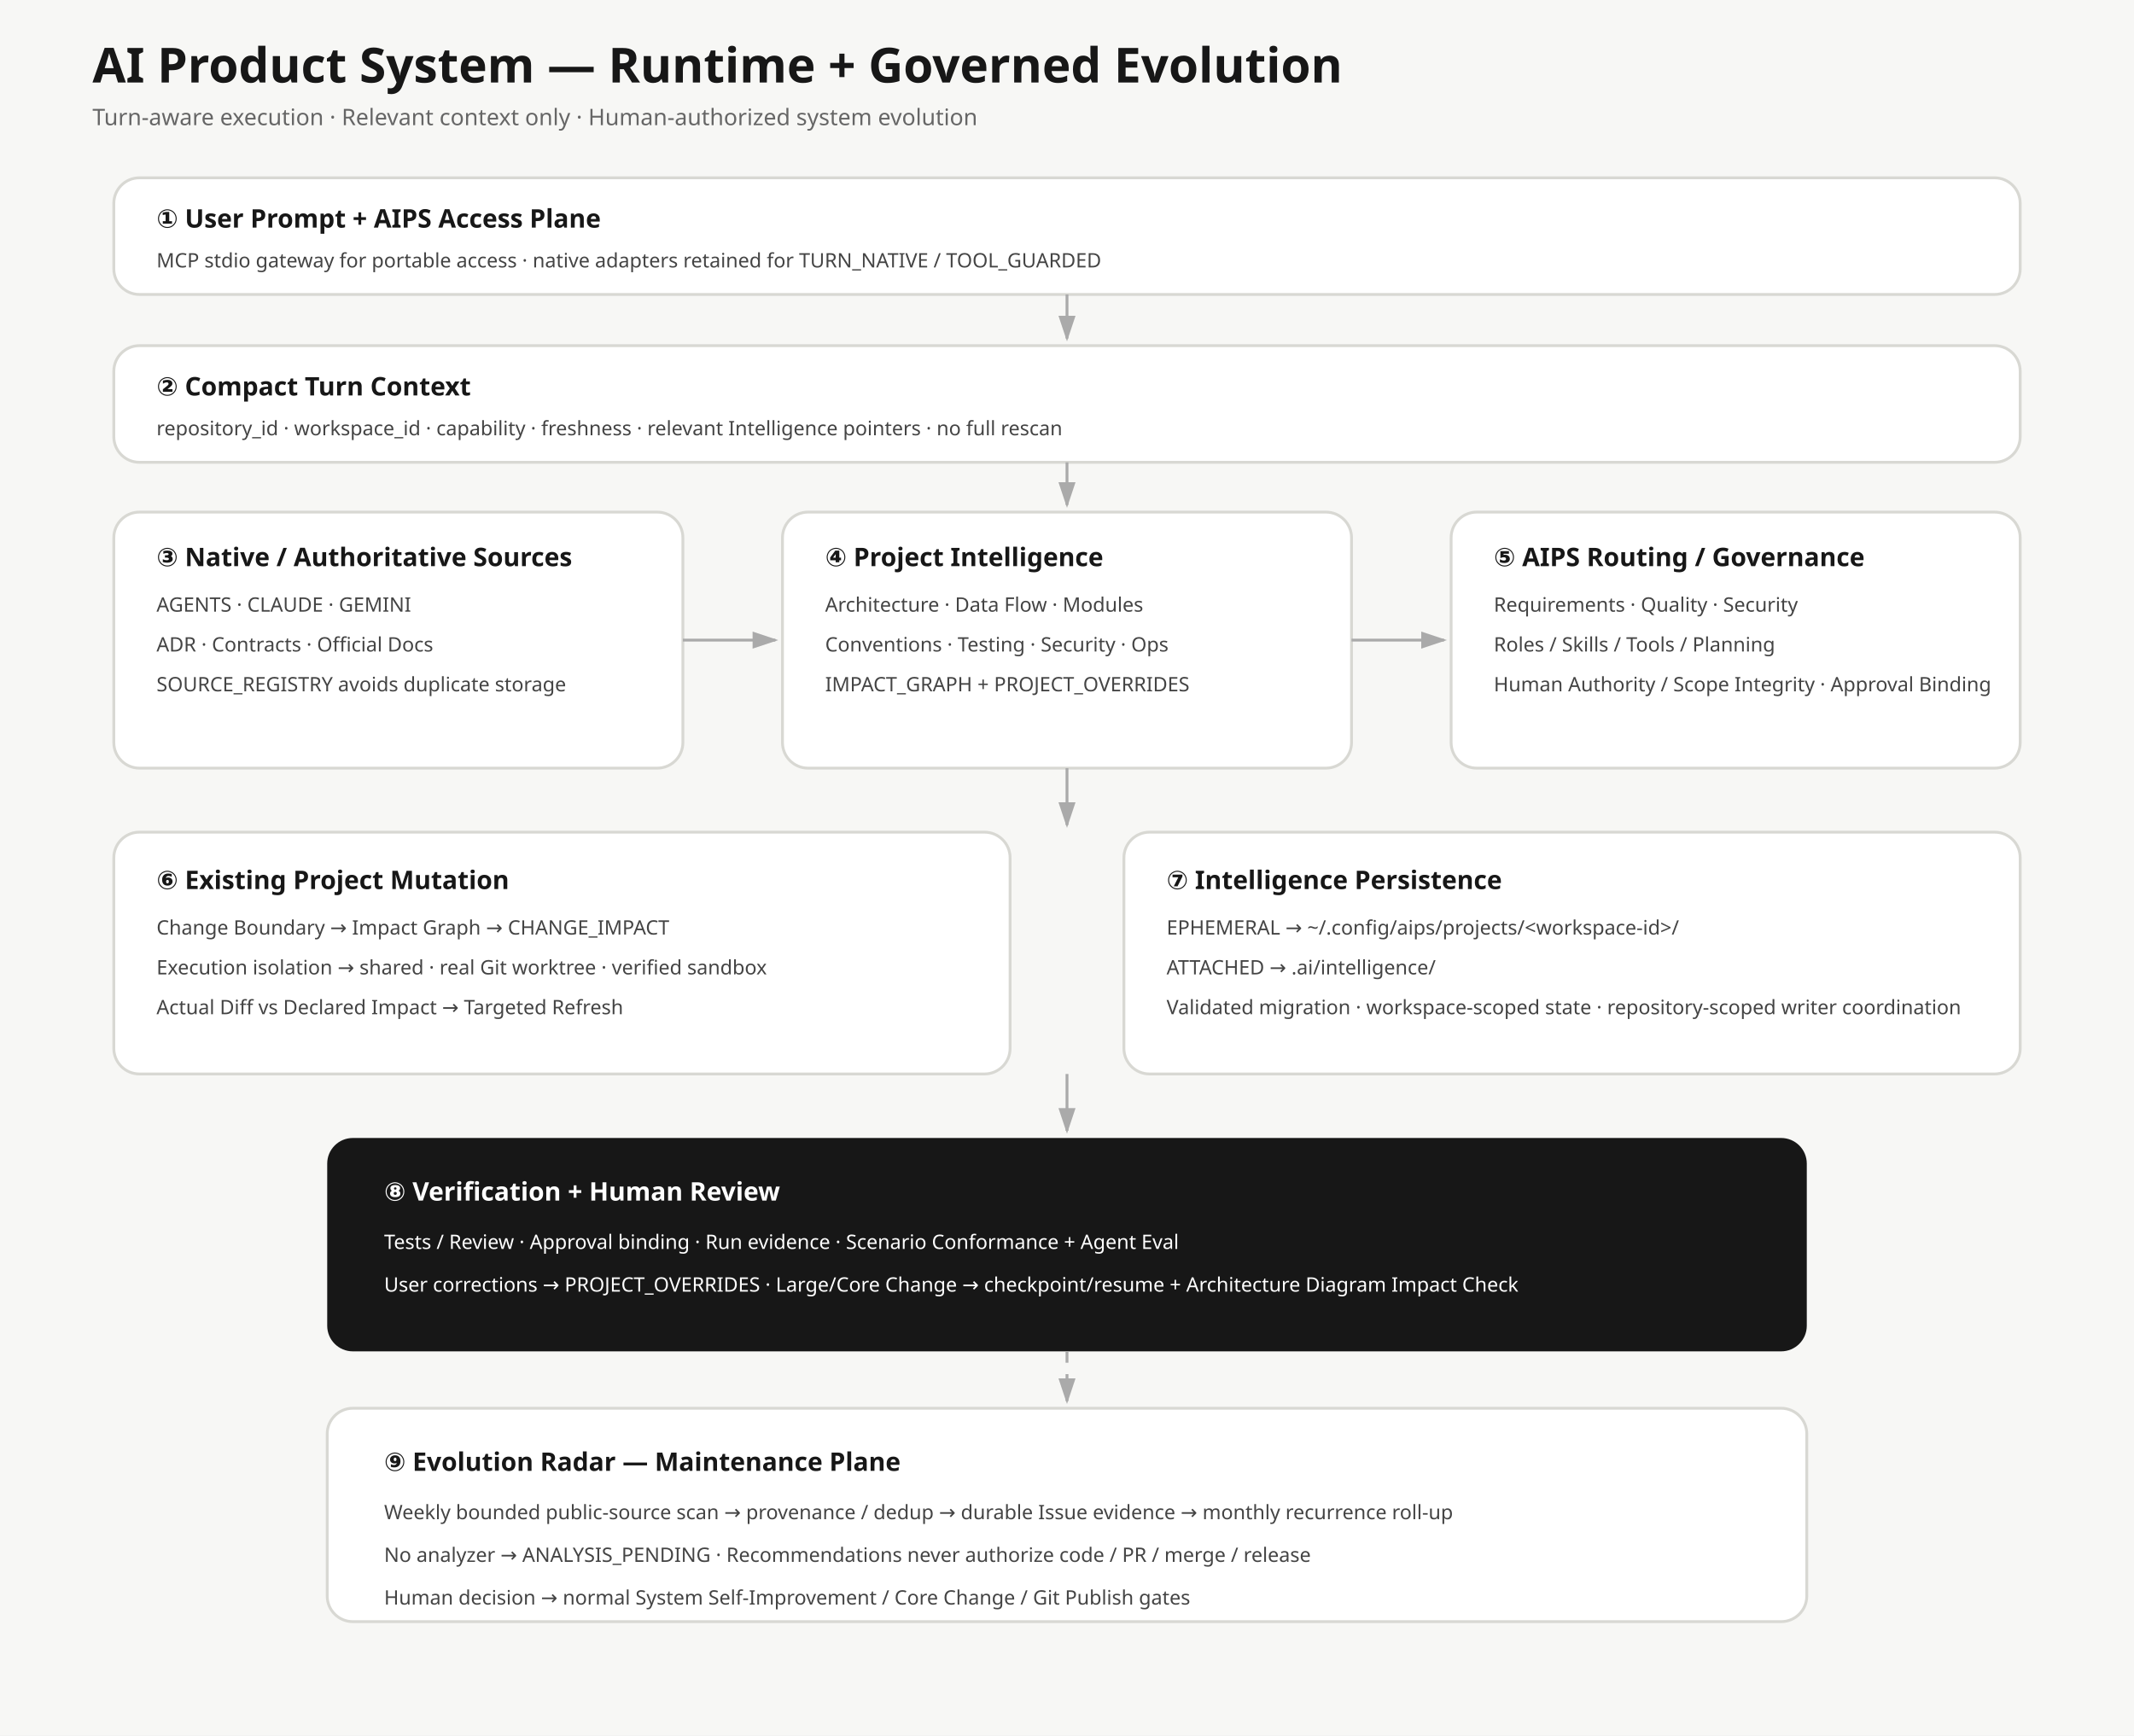
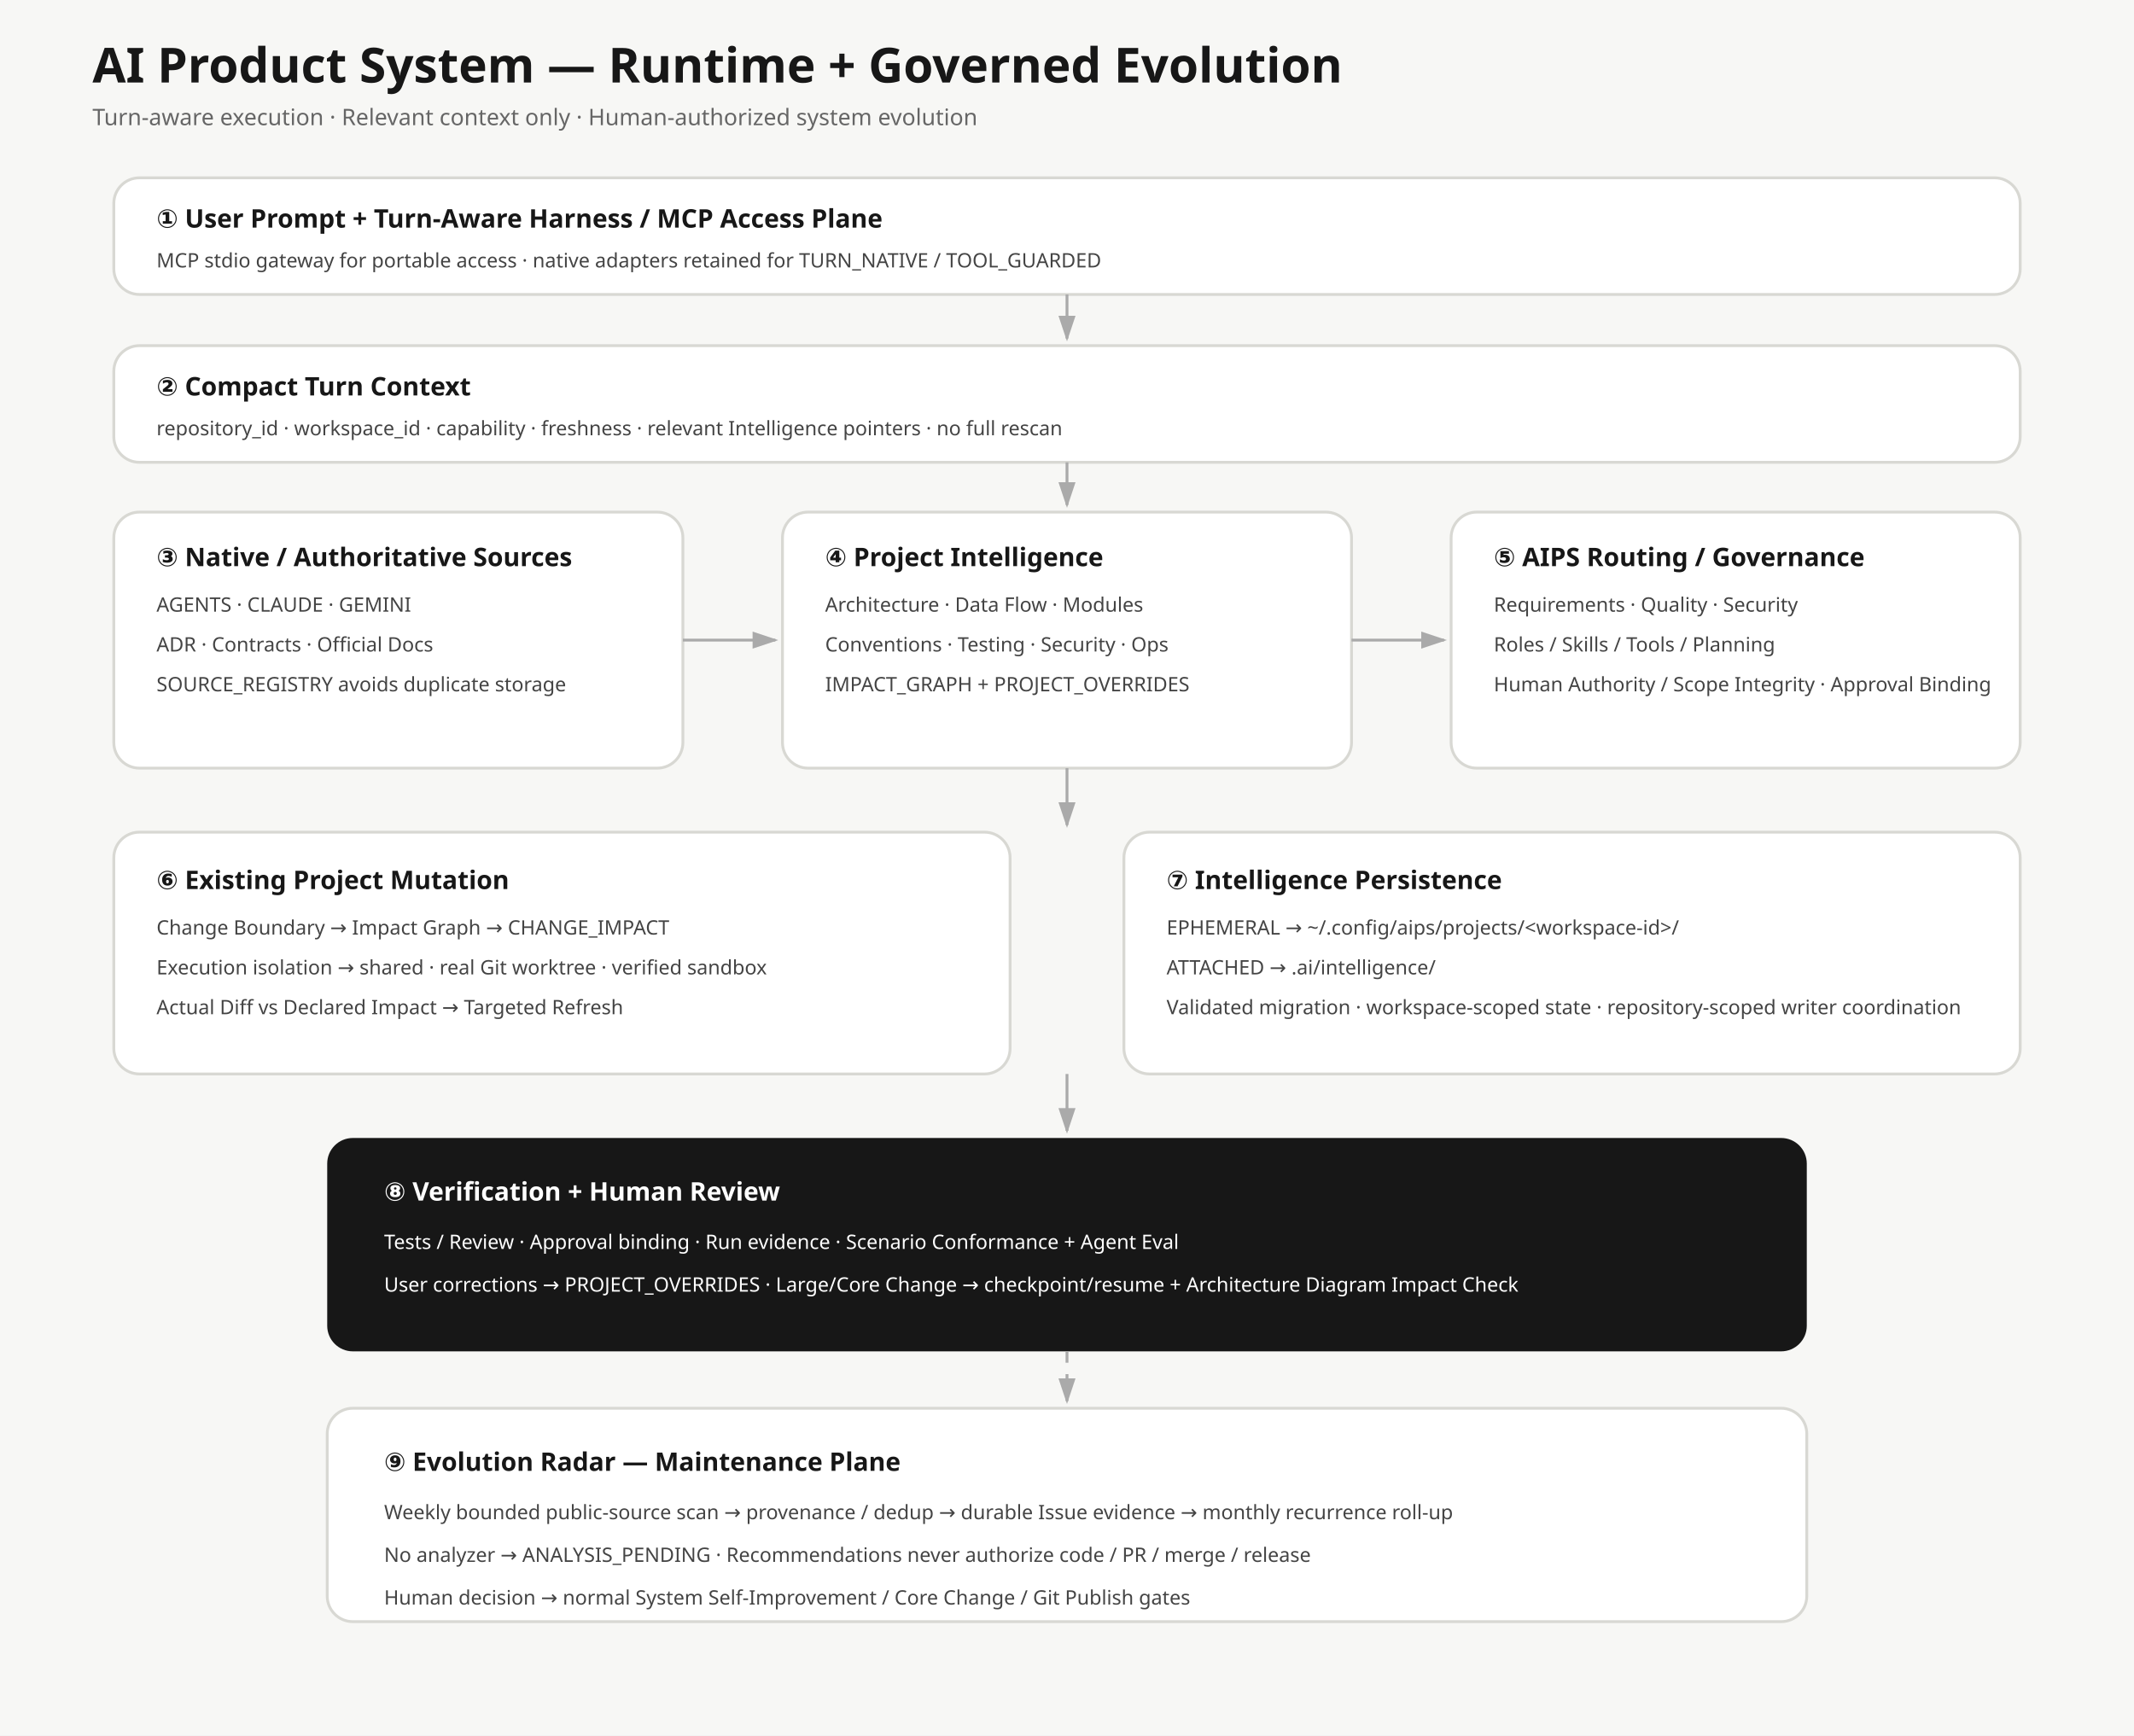
<svg xmlns="http://www.w3.org/2000/svg" width="1500" height="1220" viewBox="0 0 1500 1220">
  <rect width="1500" height="1220" fill="#f7f7f5" />
  <style>.title{font:700 34px system-ui,sans-serif;fill:#171717}.sub{font:400 16px system-ui,sans-serif;fill:#666}.h{font:700 18px system-ui,sans-serif;fill:#171717}.t{font:400 14px system-ui,sans-serif;fill:#444}.box{fill:#fff;stroke:#d8d8d3;stroke-width:2}.dark{fill:#171717}.white{fill:#fff}.line{stroke:#aaa;stroke-width:2;fill:none;marker-end:url(#a)}.dash{stroke:#aaa;stroke-width:2;stroke-dasharray:8 8;fill:none;marker-end:url(#a)}</style>
  <defs>
    <marker id="a" markerWidth="10" markerHeight="10" refX="8" refY="3" orient="auto">
      <path d="M0,0 L0,6 L9,3 z" fill="#aaa" />
    </marker>
  </defs>
  <text x="65" y="58" class="title">AI Product System — Runtime + Governed Evolution</text>
  <text x="65" y="88" class="sub">Turn-aware execution · Relevant context only · Human-authorized system evolution</text>
  <rect x="80" y="125" width="1340" height="82" rx="18" class="box" />
-   <text x="110" y="160" class="h">① User Prompt + AIPS Access Plane</text>
+   <text x="110" y="160" class="h">① User Prompt + Turn-Aware Harness / MCP Access Plane</text>
  <text x="110" y="188" class="t">MCP stdio gateway for portable access · native adapters retained for TURN_NATIVE / TOOL_GUARDED</text>
  <path d="M750 207 L750 238" class="line" />
  <rect x="80" y="243" width="1340" height="82" rx="18" class="box" />
  <text x="110" y="278" class="h">② Compact Turn Context</text>
  <text x="110" y="306" class="t">repository_id · workspace_id · capability · freshness · relevant Intelligence pointers · no full rescan</text>
  <path d="M750 325 L750 355" class="line" />
  <rect x="80" y="360" width="400" height="180" rx="18" class="box" />
  <text x="110" y="398" class="h">③ Native / Authoritative Sources</text>
  <text x="110" y="430" class="t">AGENTS · CLAUDE · GEMINI</text>
  <text x="110" y="458" class="t">ADR · Contracts · Official Docs</text>
  <text x="110" y="486" class="t">SOURCE_REGISTRY avoids duplicate storage</text>
  <rect x="550" y="360" width="400" height="180" rx="18" class="box" />
  <text x="580" y="398" class="h">④ Project Intelligence</text>
  <text x="580" y="430" class="t">Architecture · Data Flow · Modules</text>
  <text x="580" y="458" class="t">Conventions · Testing · Security · Ops</text>
  <text x="580" y="486" class="t">IMPACT_GRAPH + PROJECT_OVERRIDES</text>
  <rect x="1020" y="360" width="400" height="180" rx="18" class="box" />
  <text x="1050" y="398" class="h">⑤ AIPS Routing / Governance</text>
  <text x="1050" y="430" class="t">Requirements · Quality · Security</text>
  <text x="1050" y="458" class="t">Roles / Skills / Tools / Planning</text>
  <text x="1050" y="486" class="t">Human Authority / Scope Integrity · Approval Binding</text>
  <path d="M480 450 L545 450" class="line" />
  <path d="M950 450 L1015 450" class="line" />
  <path d="M750 540 L750 580" class="line" />
  <rect x="80" y="585" width="630" height="170" rx="18" class="box" />
  <text x="110" y="625" class="h">⑥ Existing Project Mutation</text>
  <text x="110" y="657" class="t">Change Boundary → Impact Graph → CHANGE_IMPACT</text>
  <text x="110" y="685" class="t">Execution isolation → shared · real Git worktree · verified sandbox</text>
  <text x="110" y="713" class="t">Actual Diff vs Declared Impact → Targeted Refresh</text>
  <rect x="790" y="585" width="630" height="170" rx="18" class="box" />
  <text x="820" y="625" class="h">⑦ Intelligence Persistence</text>
  <text x="820" y="657" class="t">EPHEMERAL → ~/.config/aips/projects/&lt;workspace-id&gt;/</text>
  <text x="820" y="685" class="t">ATTACHED → .ai/intelligence/</text>
  <text x="820" y="713" class="t">Validated migration · workspace-scoped state · repository-scoped writer coordination</text>
  <path d="M750 755 L750 795" class="line" />
  <rect x="230" y="800" width="1040" height="150" rx="18" class="dark" />
  <text x="270" y="844" class="h white">⑧ Verification + Human Review</text>
  <text x="270" y="878" class="t white">Tests / Review · Approval binding · Run evidence · Scenario Conformance + Agent Eval</text>
  <text x="270" y="908" class="t white">User corrections → PROJECT_OVERRIDES · Large/Core Change → checkpoint/resume + Architecture Diagram Impact Check</text>
  <path d="M750 950 L750 985" class="dash" />
  <rect x="230" y="990" width="1040" height="150" rx="18" class="box" />
  <text x="270" y="1034" class="h">⑨ Evolution Radar — Maintenance Plane</text>
  <text x="270" y="1068" class="t">Weekly bounded public-source scan → provenance / dedup → durable Issue evidence → monthly recurrence roll-up</text>
  <text x="270" y="1098" class="t">No analyzer → ANALYSIS_PENDING · Recommendations never authorize code / PR / merge / release</text>
  <text x="270" y="1128" class="t">Human decision → normal System Self-Improvement / Core Change / Git Publish gates</text>
</svg>
